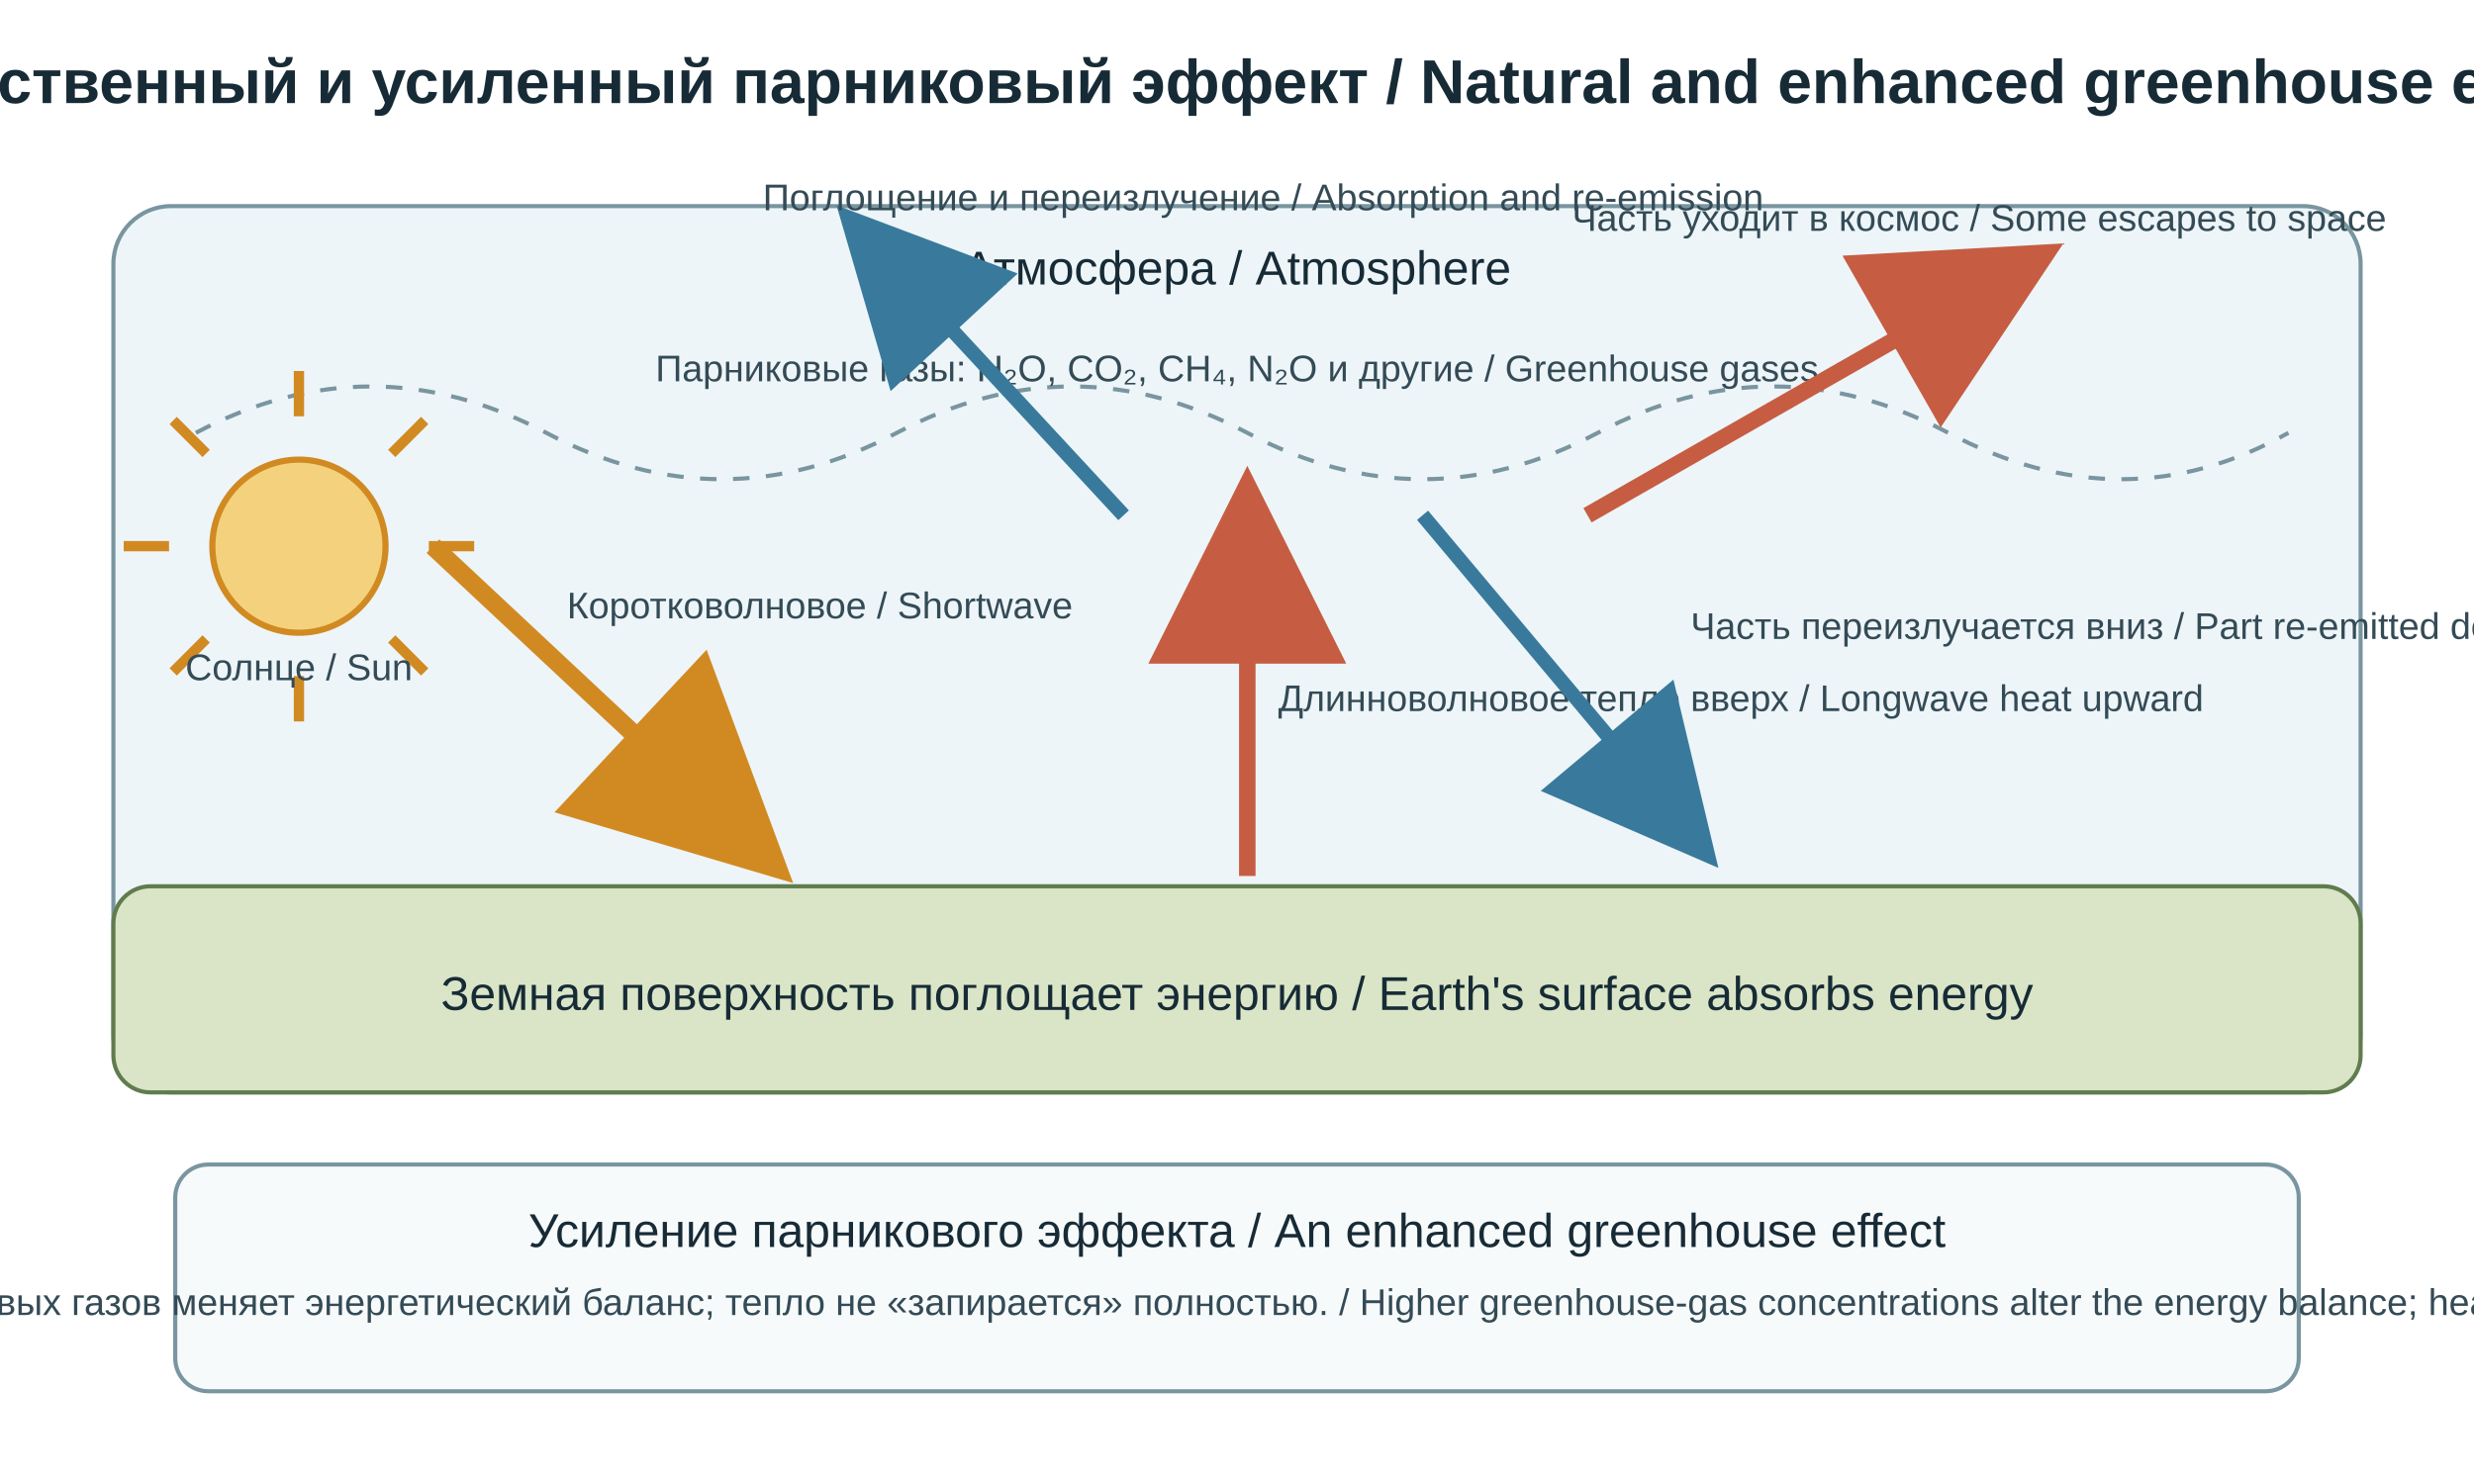
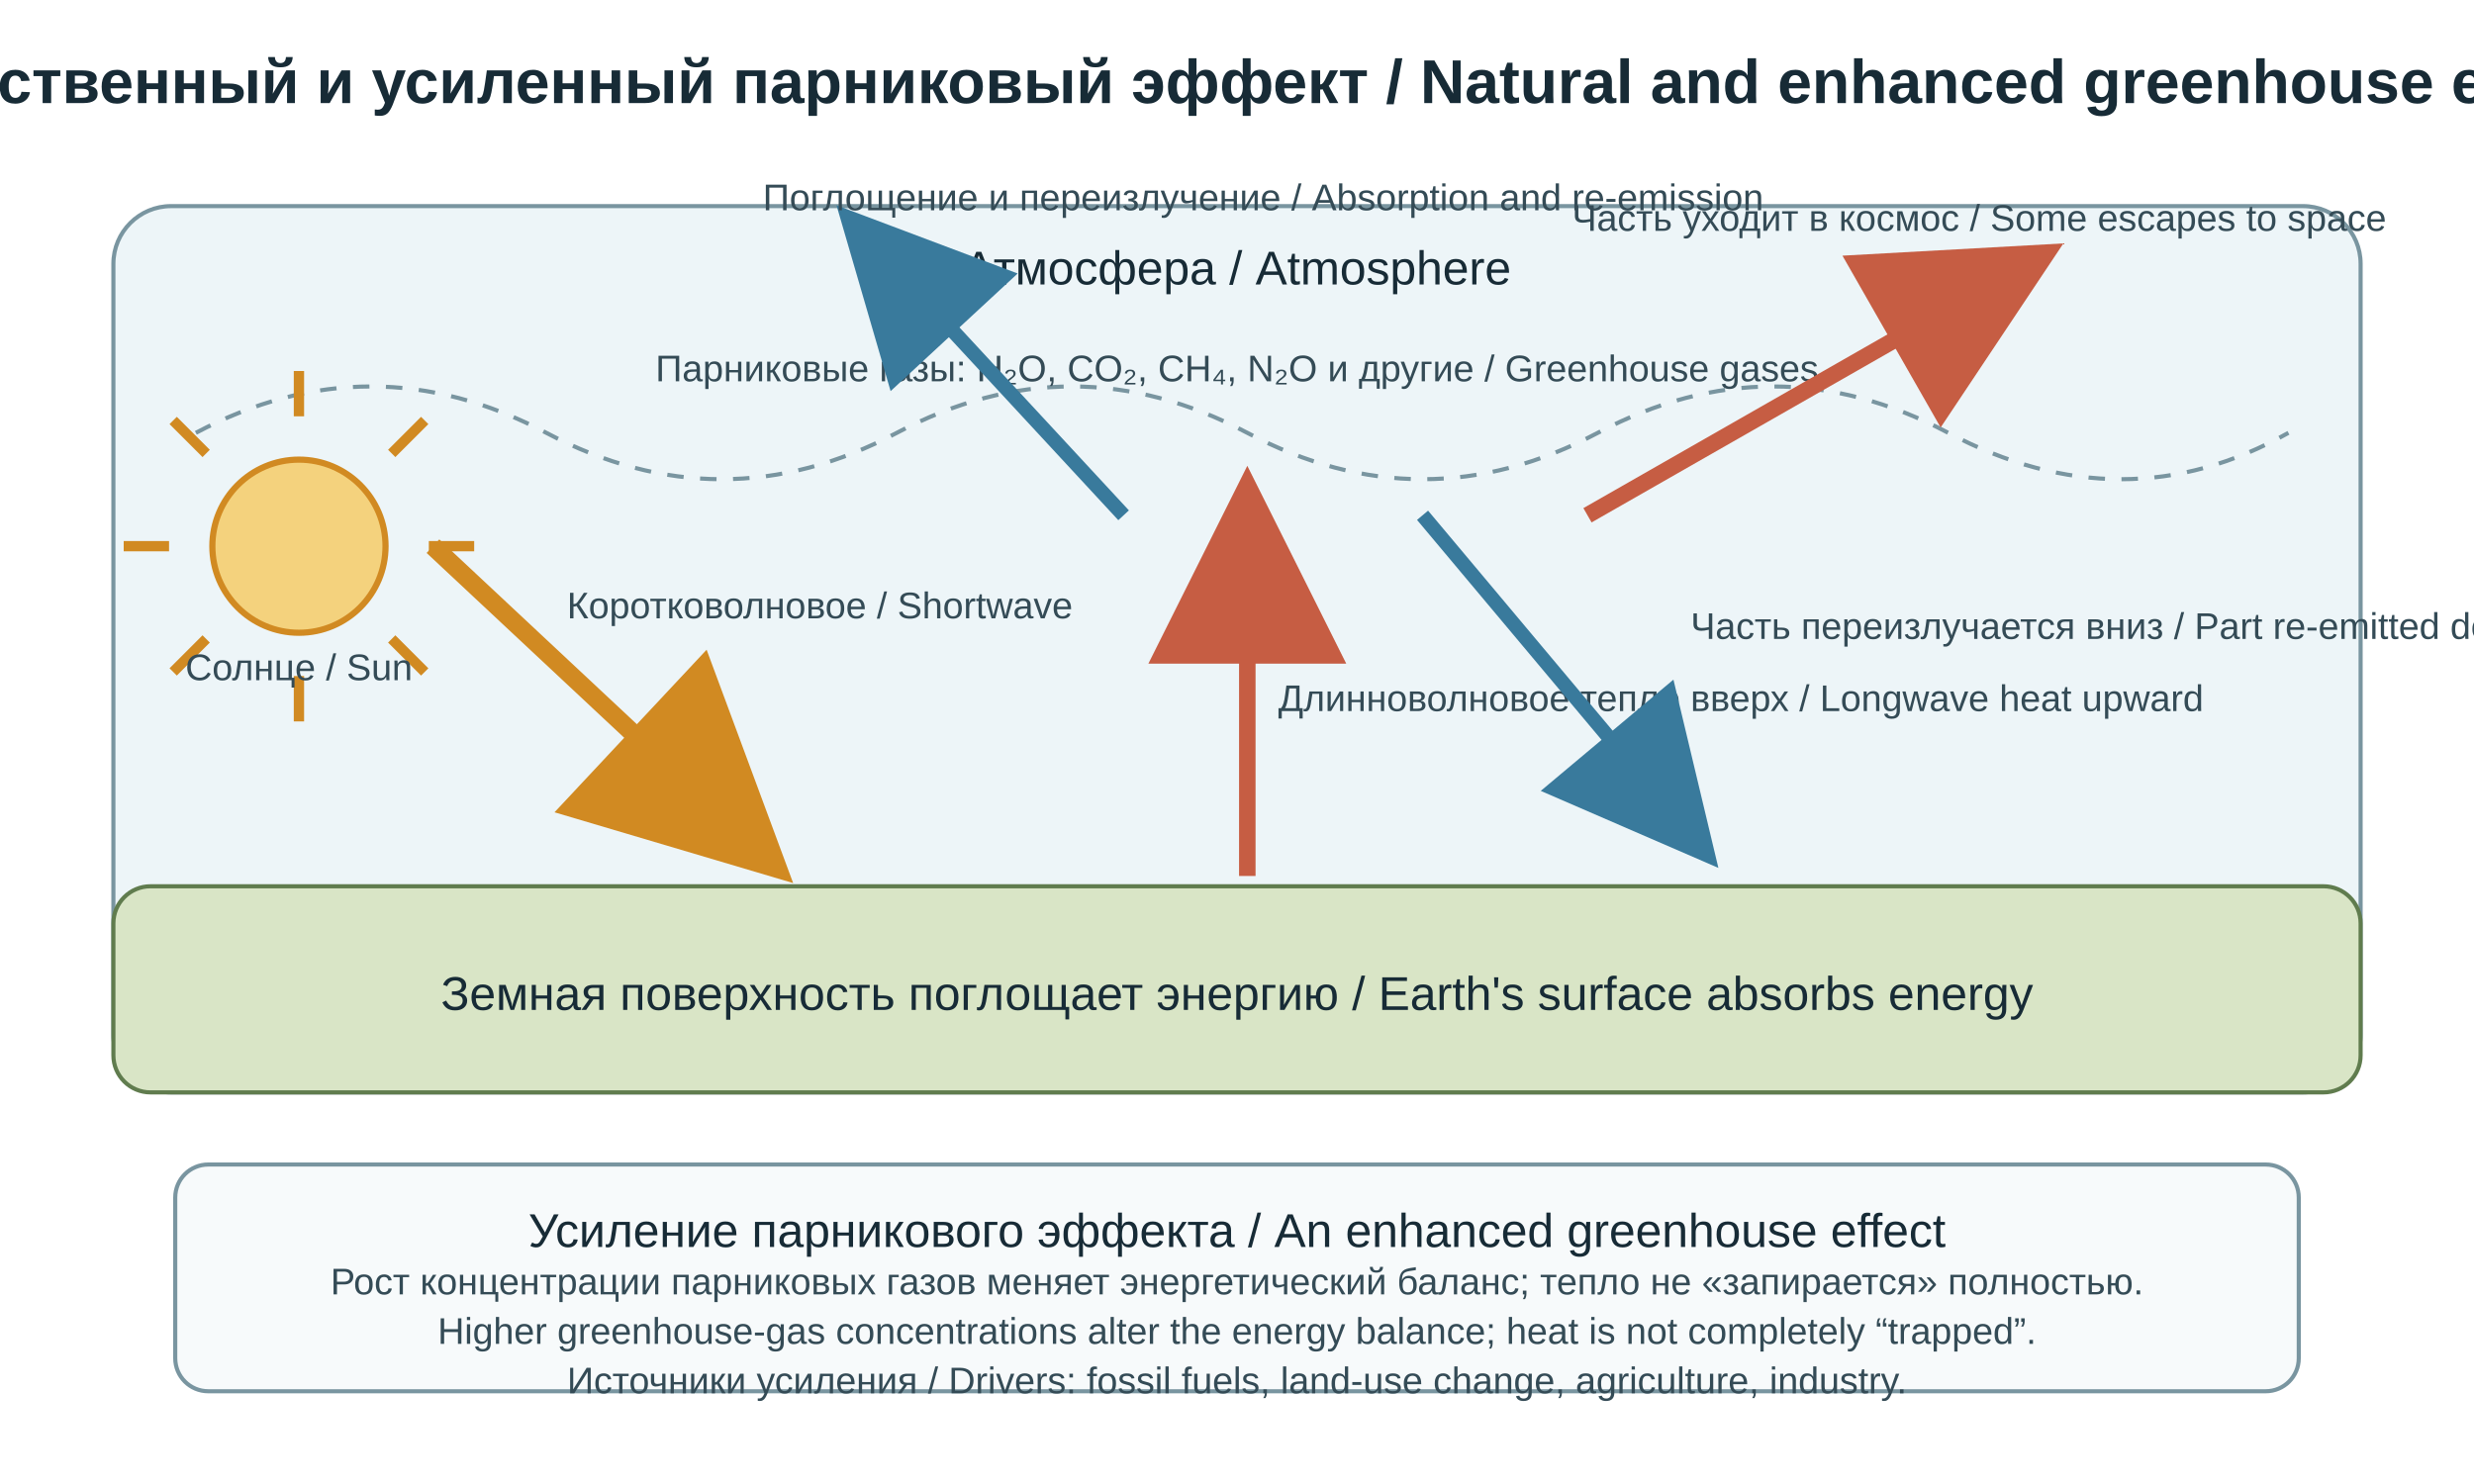
<svg xmlns="http://www.w3.org/2000/svg" viewBox="0 0 1200 720" role="img" aria-labelledby="title desc">
  <defs>
    <marker id="sun" markerWidth="12" markerHeight="12" refX="9" refY="6" orient="auto">
      <path d="M0 0 L12 6 L0 12 z" fill="#d18a22" />
    </marker>
    <marker id="heat" markerWidth="12" markerHeight="12" refX="9" refY="6" orient="auto">
      <path d="M0 0 L12 6 L0 12 z" fill="#c65d43" />
    </marker>
    <marker id="back" markerWidth="12" markerHeight="12" refX="9" refY="6" orient="auto">
      <path d="M0 0 L12 6 L0 12 z" fill="#397a9c" />
    </marker>
    <style>.h{font:700 30px Arial,sans-serif;fill:#172b36}.t{font:23px Arial,sans-serif;fill:#172b36}.s{font:18px Arial,sans-serif;fill:#344b56}.sun{stroke:#d18a22;stroke-width:9;fill:none;marker-end:url(#sun)}.heat{stroke:#c65d43;stroke-width:8;fill:none;marker-end:url(#heat)}.back{stroke:#397a9c;stroke-width:7;fill:none;marker-end:url(#back)}.dash{stroke:#7995a0;stroke-width:2;stroke-dasharray:8 8;fill:none}</style>
  </defs>
  <rect width="1200" height="720" fill="#fff" />
  <text x="600" y="50" text-anchor="middle" class="h">Естественный и усиленный парниковый эффект / Natural and enhanced greenhouse effect</text>
  <rect x="55" y="100" width="1090" height="430" rx="28" fill="#edf5f8" stroke="#7995a0" stroke-width="2" />
  <text x="600" y="138" text-anchor="middle" class="t">Атмосфера / Atmosphere</text>
  <path d="M95 210 Q180 165 265 210 T435 210 T605 210 T775 210 T945 210 T1110 210" class="dash" />
  <text x="600" y="185" text-anchor="middle" class="s">Парниковые газы: H₂O, CO₂, CH₄, N₂O и другие / Greenhouse gases</text>
  <rect x="55" y="430" width="1090" height="100" rx="18" fill="#d9e5c6" stroke="#607c4e" stroke-width="2" />
  <text x="600" y="490" text-anchor="middle" class="t">Земная поверхность поглощает энергию / Earth's surface absorbs energy</text>
  <circle cx="145" cy="265" r="42" fill="#f4d27d" stroke="#d18a22" stroke-width="3" />
  <g stroke="#d18a22" stroke-width="5">
    <path d="M145 202v-22 M145 350v-22 M82 265H60 M230 265h-22 M100 220l-16-16 M190 310l16 16 M190 220l16-16 M100 310l-16 16" />
  </g>
  <text x="145" y="330" text-anchor="middle" class="s">Солнце / Sun</text>
  <path d="M210 265 L365 410" class="sun" />
  <text x="275" y="300" class="s">Коротковолновое / Shortwave</text>
  <path d="M605 425 L605 250" class="heat" />
  <text x="620" y="345" class="s">Длинноволновое тепло вверх / Longwave heat upward</text>
  <path d="M690 250 L820 405" class="back" />
  <text x="820" y="310" class="s">Часть переизлучается вниз / Part re-emitted downward</text>
  <path d="M770 250 L980 130" class="heat" />
  <text x="960" y="112" text-anchor="middle" class="s">Часть уходит в космос / Some escapes to space</text>
  <path d="M545 250 L420 115" class="back" />
  <text x="370" y="102" class="s">Поглощение и переизлучение / Absorption and re-emission</text>
  <rect x="85" y="565" width="1030" height="110" rx="16" fill="#f7fafb" stroke="#7995a0" stroke-width="2" />
  <text x="600" y="605" text-anchor="middle" class="t">Усиление парникового эффекта / An enhanced greenhouse effect</text>
-   <text x="600" y="638" text-anchor="middle" class="s">Рост концентрации парниковых газов меняет энергетический баланс; тепло не «запирается» полностью. / Higher greenhouse-gas concentrations alter the energy balance; heat is not completely “trapped”.</text>
+   <text x="600" y="628" text-anchor="middle" class="s">Рост концентрации парниковых газов меняет энергетический баланс; тепло не «запирается» полностью.</text>
+   <text x="600" y="652" text-anchor="middle" class="s">Higher greenhouse-gas concentrations alter the energy balance; heat is not completely “trapped”.</text>
+   <text x="600" y="676" text-anchor="middle" class="s">Источники усиления / Drivers: fossil fuels, land-use change, agriculture, industry.</text>
</svg>
